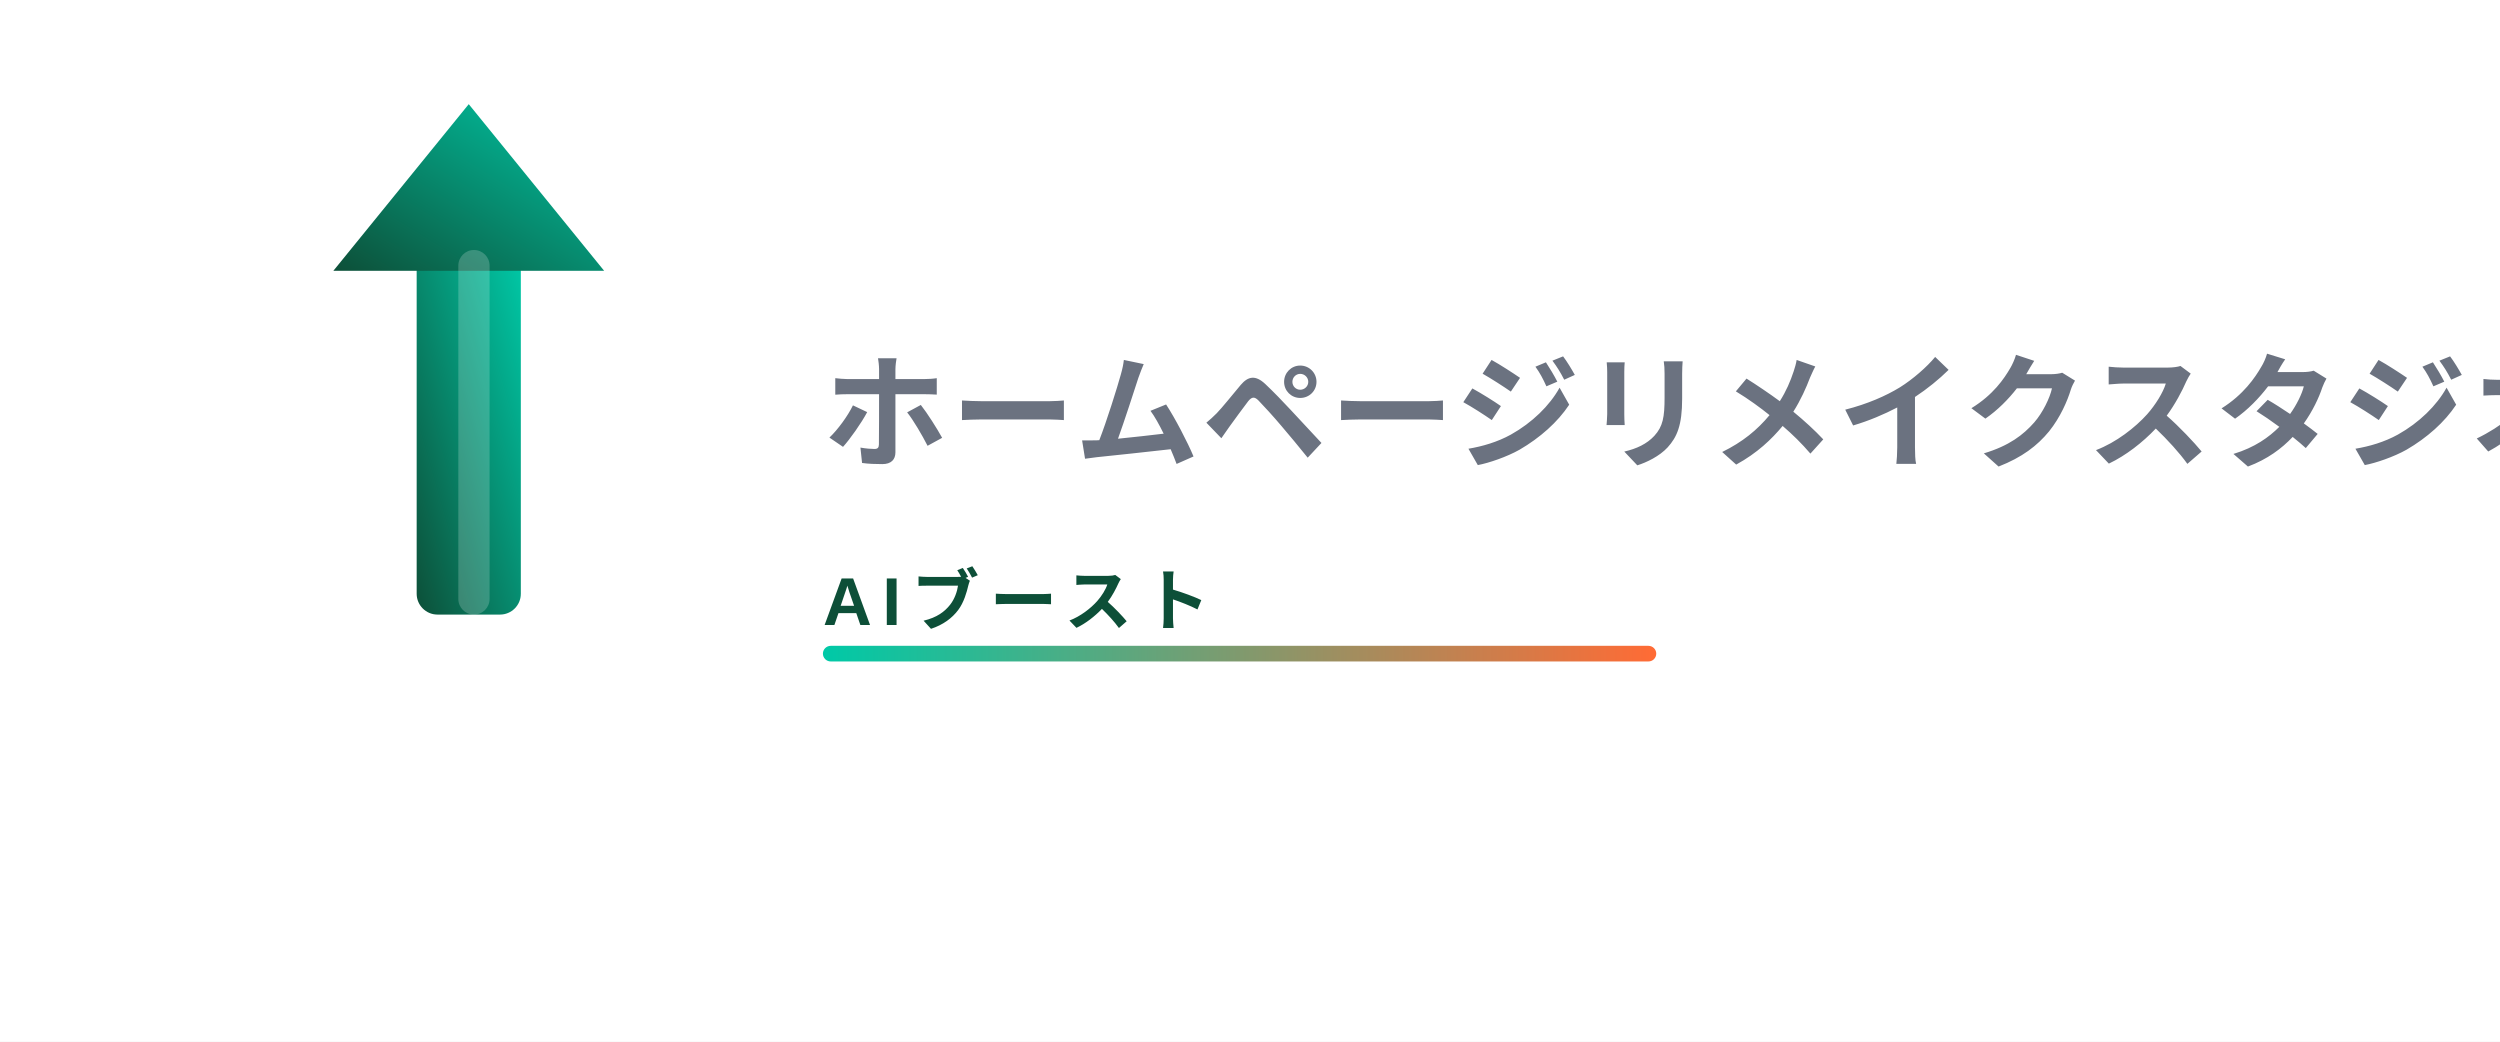
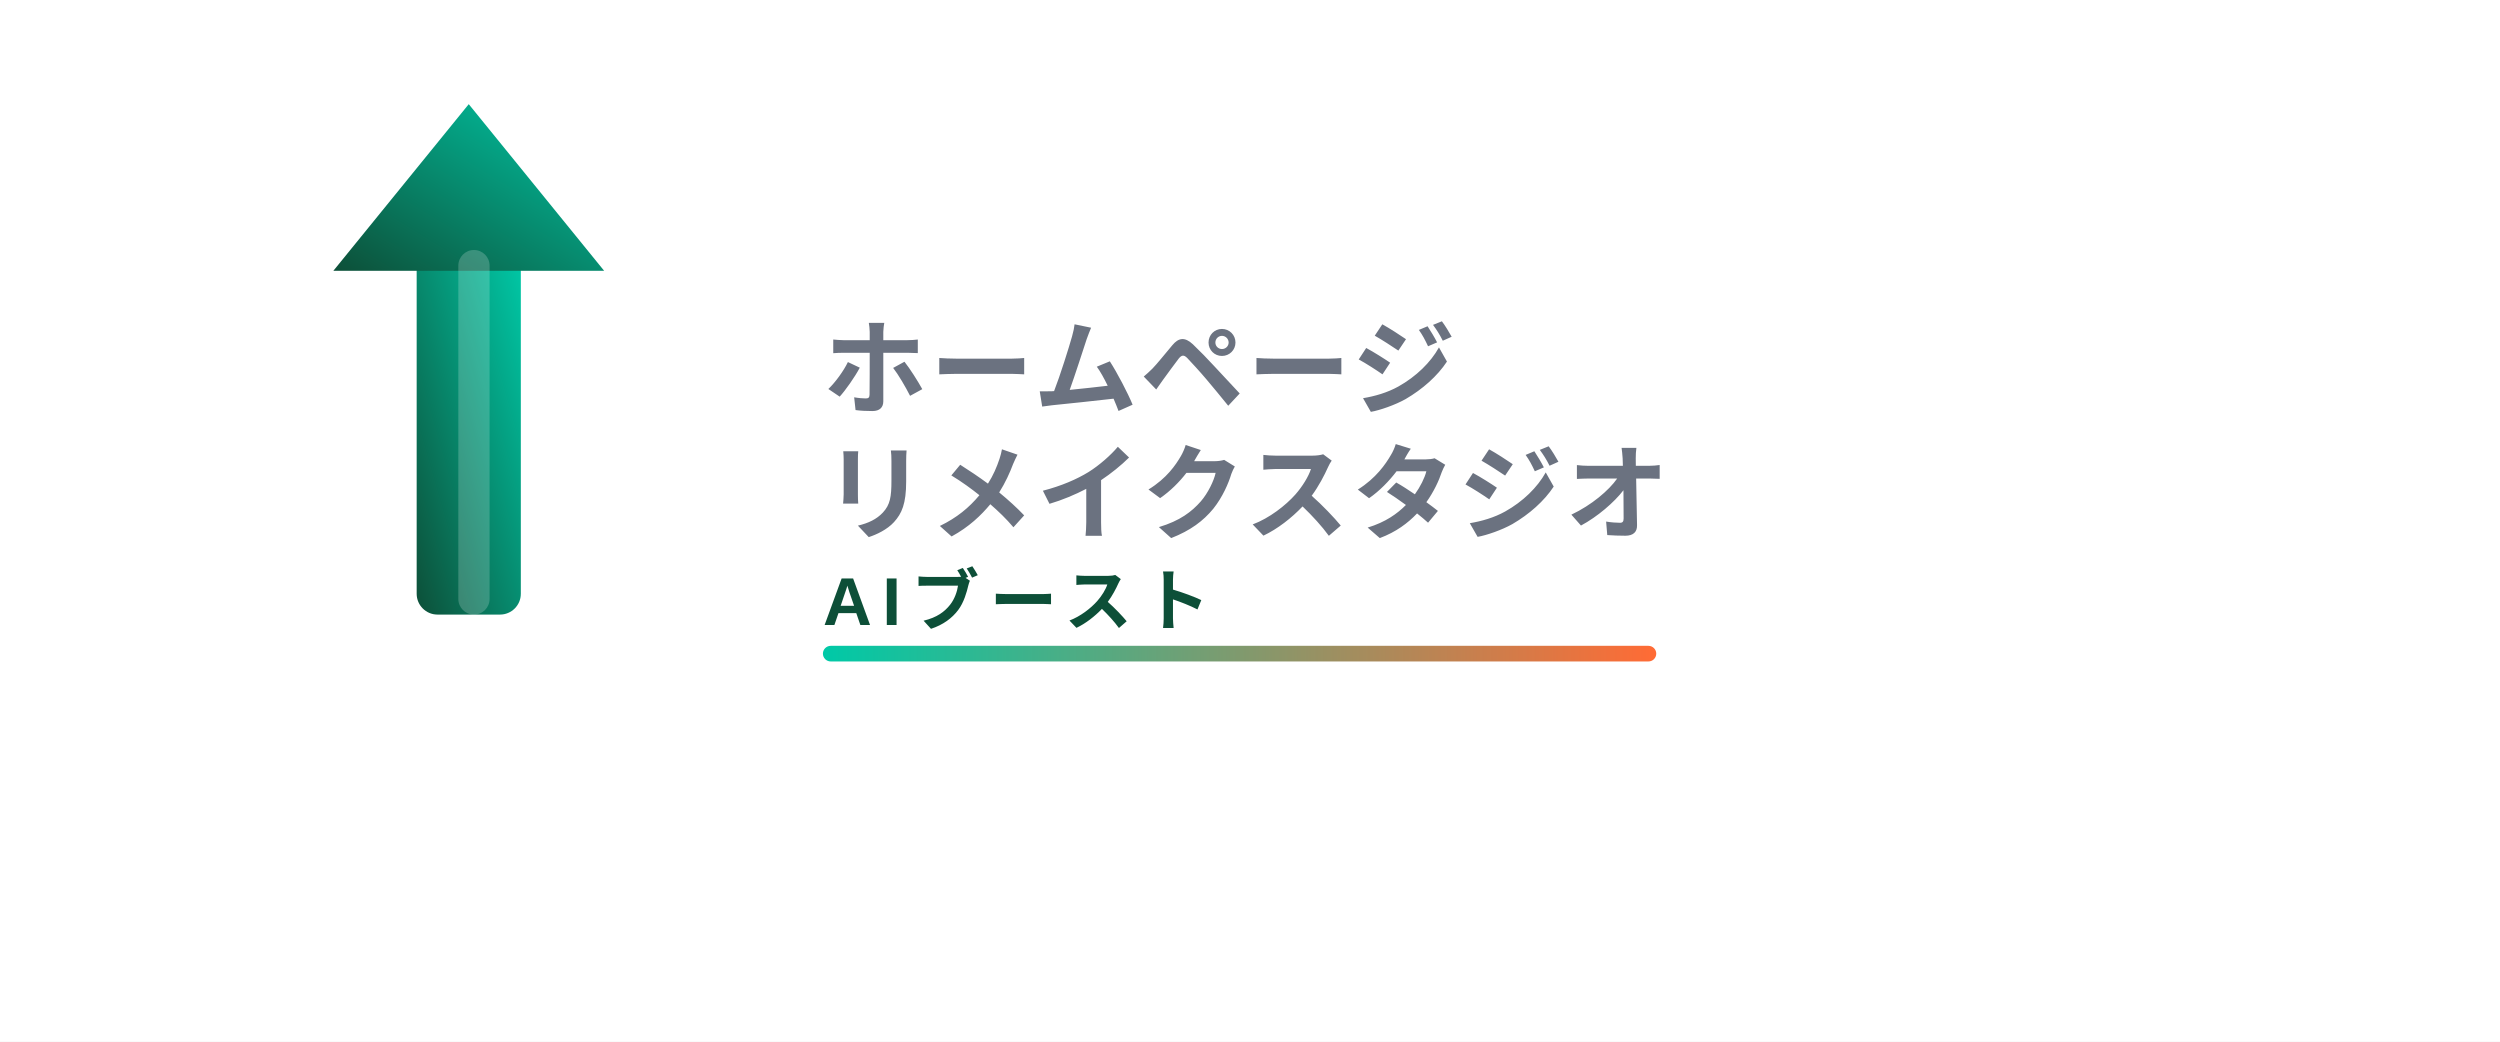
<svg xmlns="http://www.w3.org/2000/svg" viewBox="0 0 480 200" width="480" height="200">
  <defs>
    <linearGradient id="boostGrad1" x1="0%" y1="100%" x2="100%" y2="0%">
      <stop offset="0%" style="stop-color:#0D4F38;stop-opacity:1" />
      <stop offset="100%" style="stop-color:#00C9A7;stop-opacity:1" />
    </linearGradient>
    <linearGradient id="speedLine" x1="0%" y1="0%" x2="100%" y2="0%">
      <stop offset="0%" style="stop-color:#00C9A7;stop-opacity:0" />
      <stop offset="100%" style="stop-color:#00C9A7;stop-opacity:1" />
    </linearGradient>
  </defs>
  <rect width="480" height="200" fill="white" />
  <g transform="translate(90, 108)">
    <line x1="-50" y1="10" x2="-8" y2="10" stroke="url(#speedLine)" stroke-width="2.5" stroke-linecap="round" />
    <line x1="-38" y1="0" x2="-8" y2="0" stroke="url(#speedLine)" stroke-width="2" stroke-linecap="round" />
    <line x1="-45" y1="20" x2="-8" y2="20" stroke="url(#speedLine)" stroke-width="2" stroke-linecap="round" opacity="0.6" />
    <line x1="-30" y1="-10" x2="-8" y2="-10" stroke="url(#speedLine)" stroke-width="1.5" stroke-linecap="round" opacity="0.5" />
    <rect x="-10" y="-60" width="20" height="70" rx="4" fill="url(#boostGrad1)" />
    <polygon points="-26,-56 0,-88 26,-56" fill="url(#boostGrad1)" />
    <rect x="-2" y="-60" width="6" height="70" rx="3" fill="white" opacity="0.2" />
  </g>
  <defs>
    <linearGradient id="underGrad" x1="0%" y1="0%" x2="100%" y2="0%">
      <stop offset="0%" style="stop-color:#00C9A7;stop-opacity:1" />
      <stop offset="100%" style="stop-color:#FF6B35;stop-opacity:1" />
    </linearGradient>
  </defs>
  <rect x="158" y="124" width="160" height="3" fill="url(#underGrad)" rx="1.5" />
-   <text x="158.0" y="88" font-family="'Helvetica Neue', Arial, 'Noto Sans JP', sans-serif" font-size="24" font-weight="800" fill="#6B7280" letter-spacing="0.5">ホームページリメイクスタジオ</text>
+   <text x="158.0" y="78" font-family="'Helvetica Neue', Arial, 'Noto Sans JP', sans-serif" font-size="20" font-weight="800" fill="#6B7280" letter-spacing="0.5">ホームページ</text>
+   <text x="158.0" y="102" font-family="'Helvetica Neue', Arial, 'Noto Sans JP', sans-serif" font-size="20" font-weight="800" fill="#6B7280" letter-spacing="0.5">リメイクスタジオ</text>
  <text x="158.0" y="120" font-family="'Helvetica Neue', Arial, sans-serif" font-size="13" font-weight="600" fill="#0D4F38" letter-spacing="2">AIブースト</text>
</svg>
